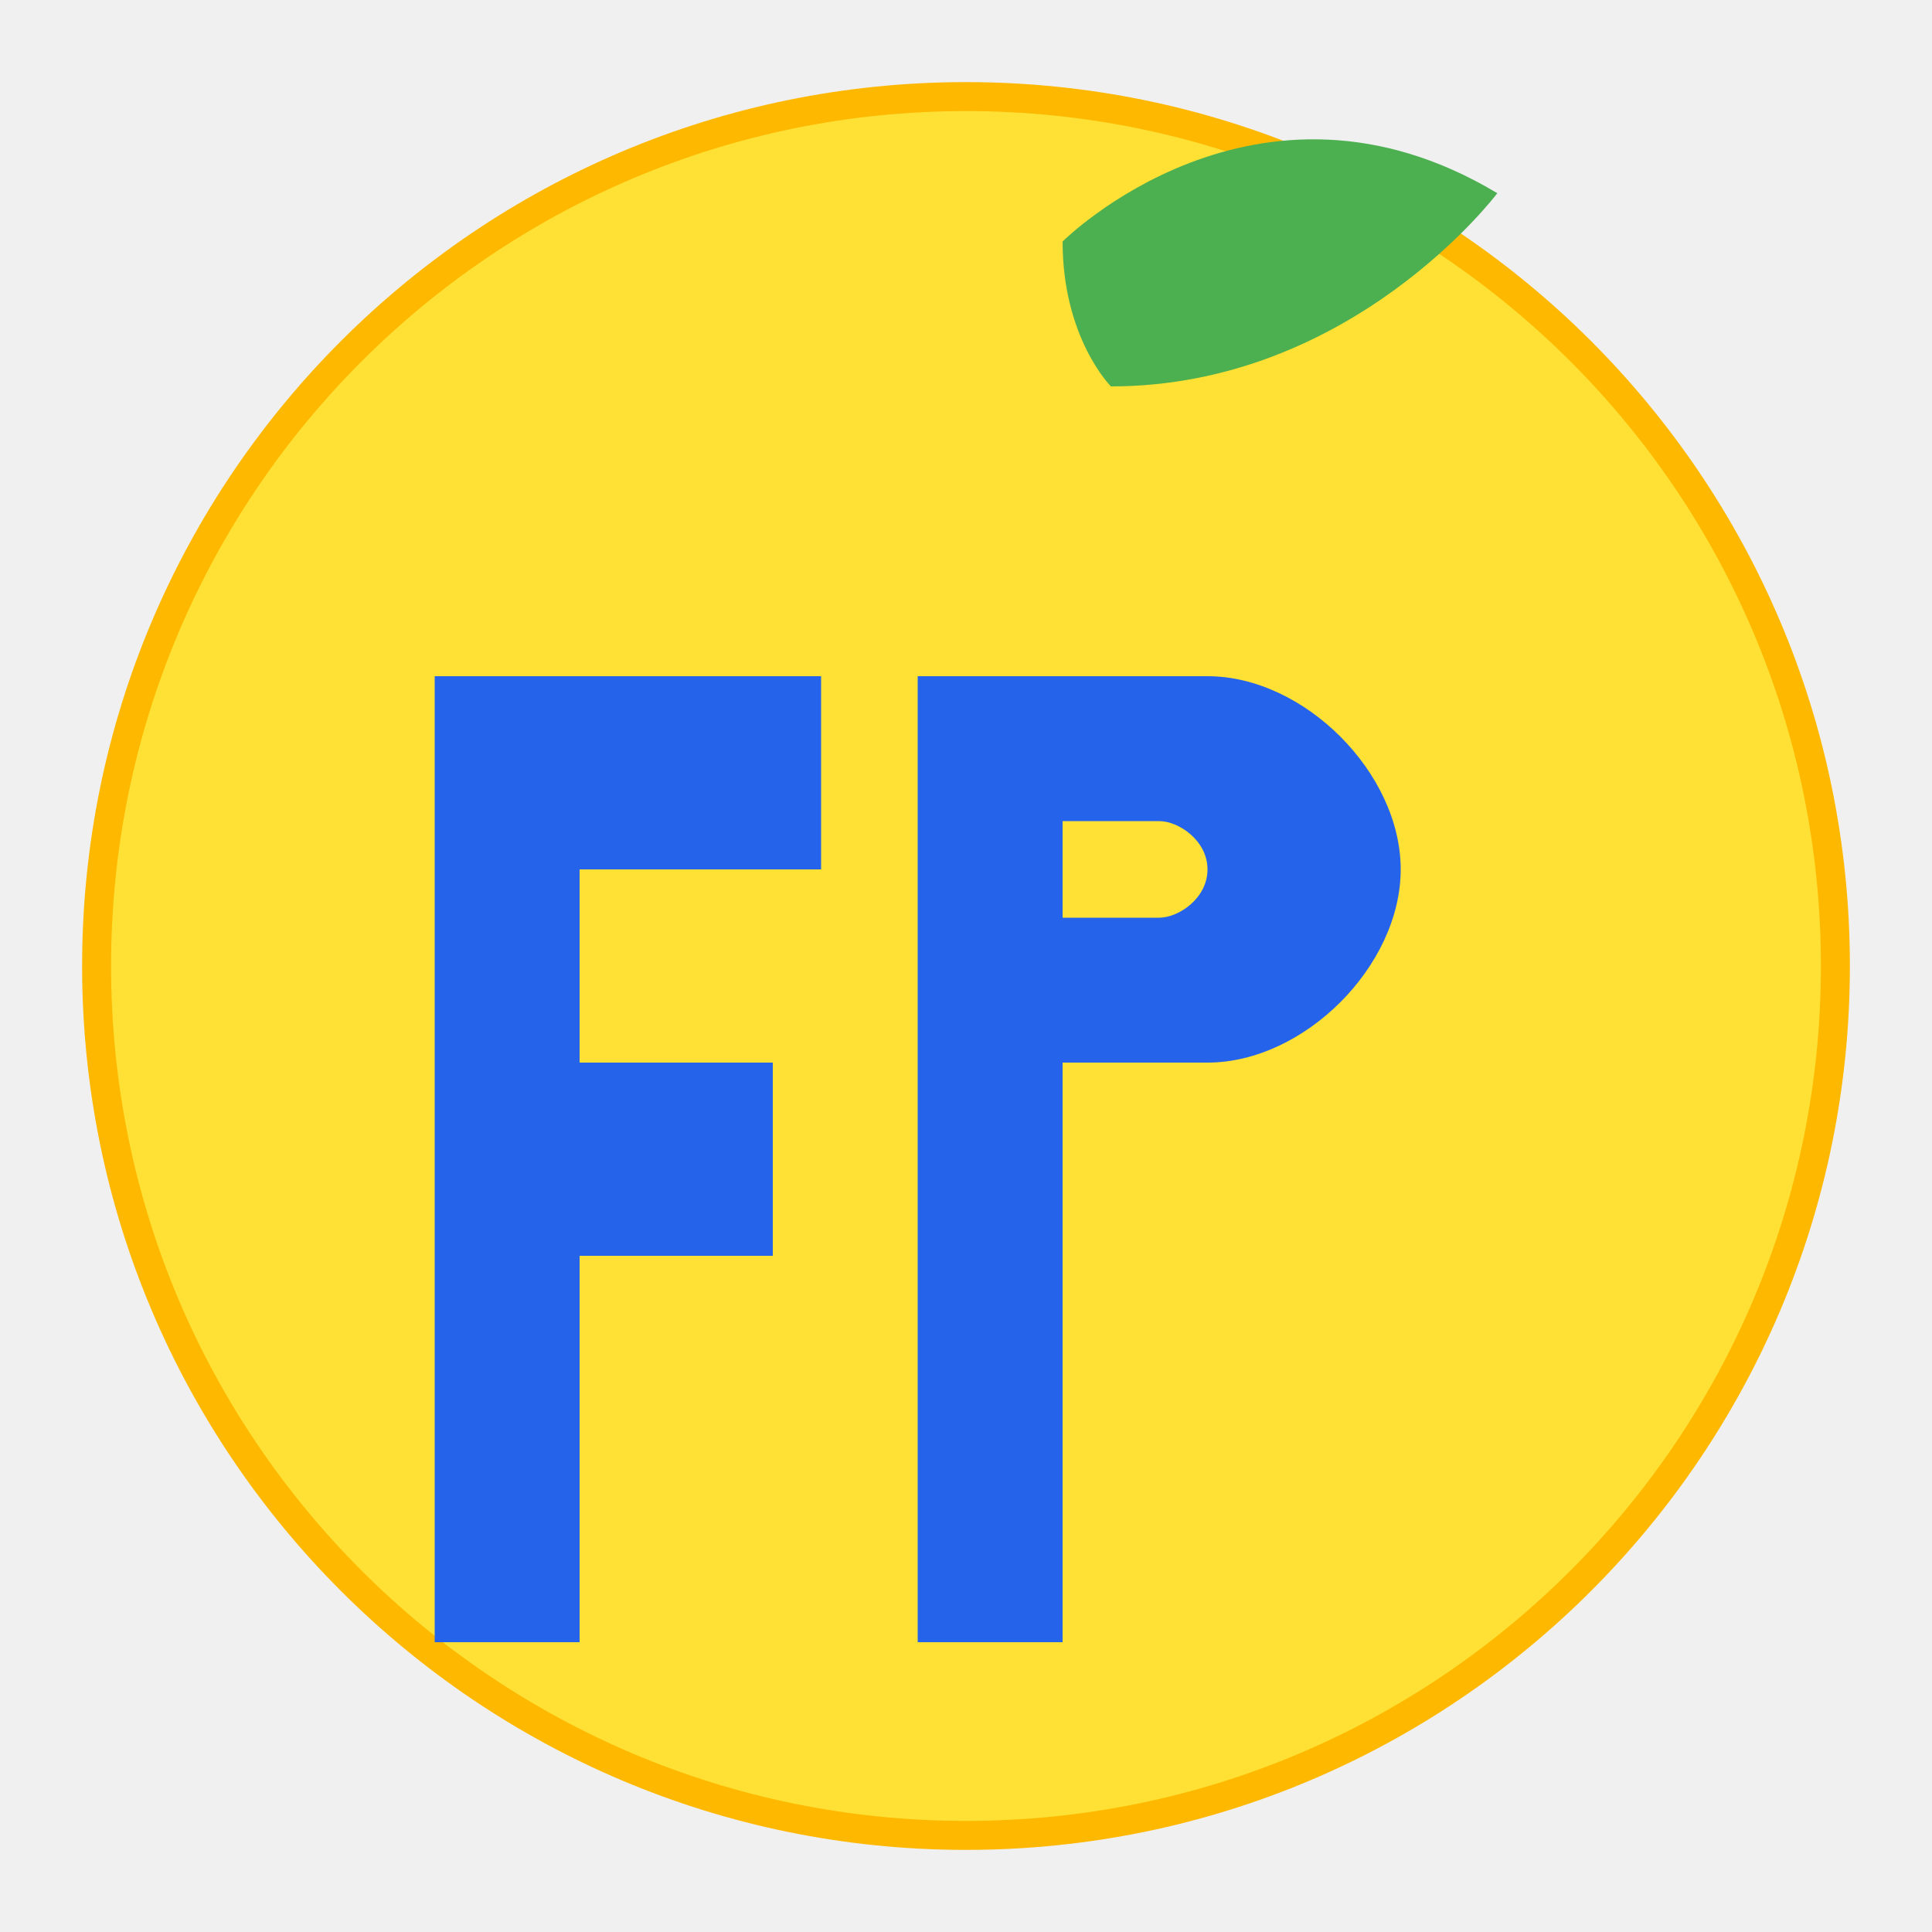
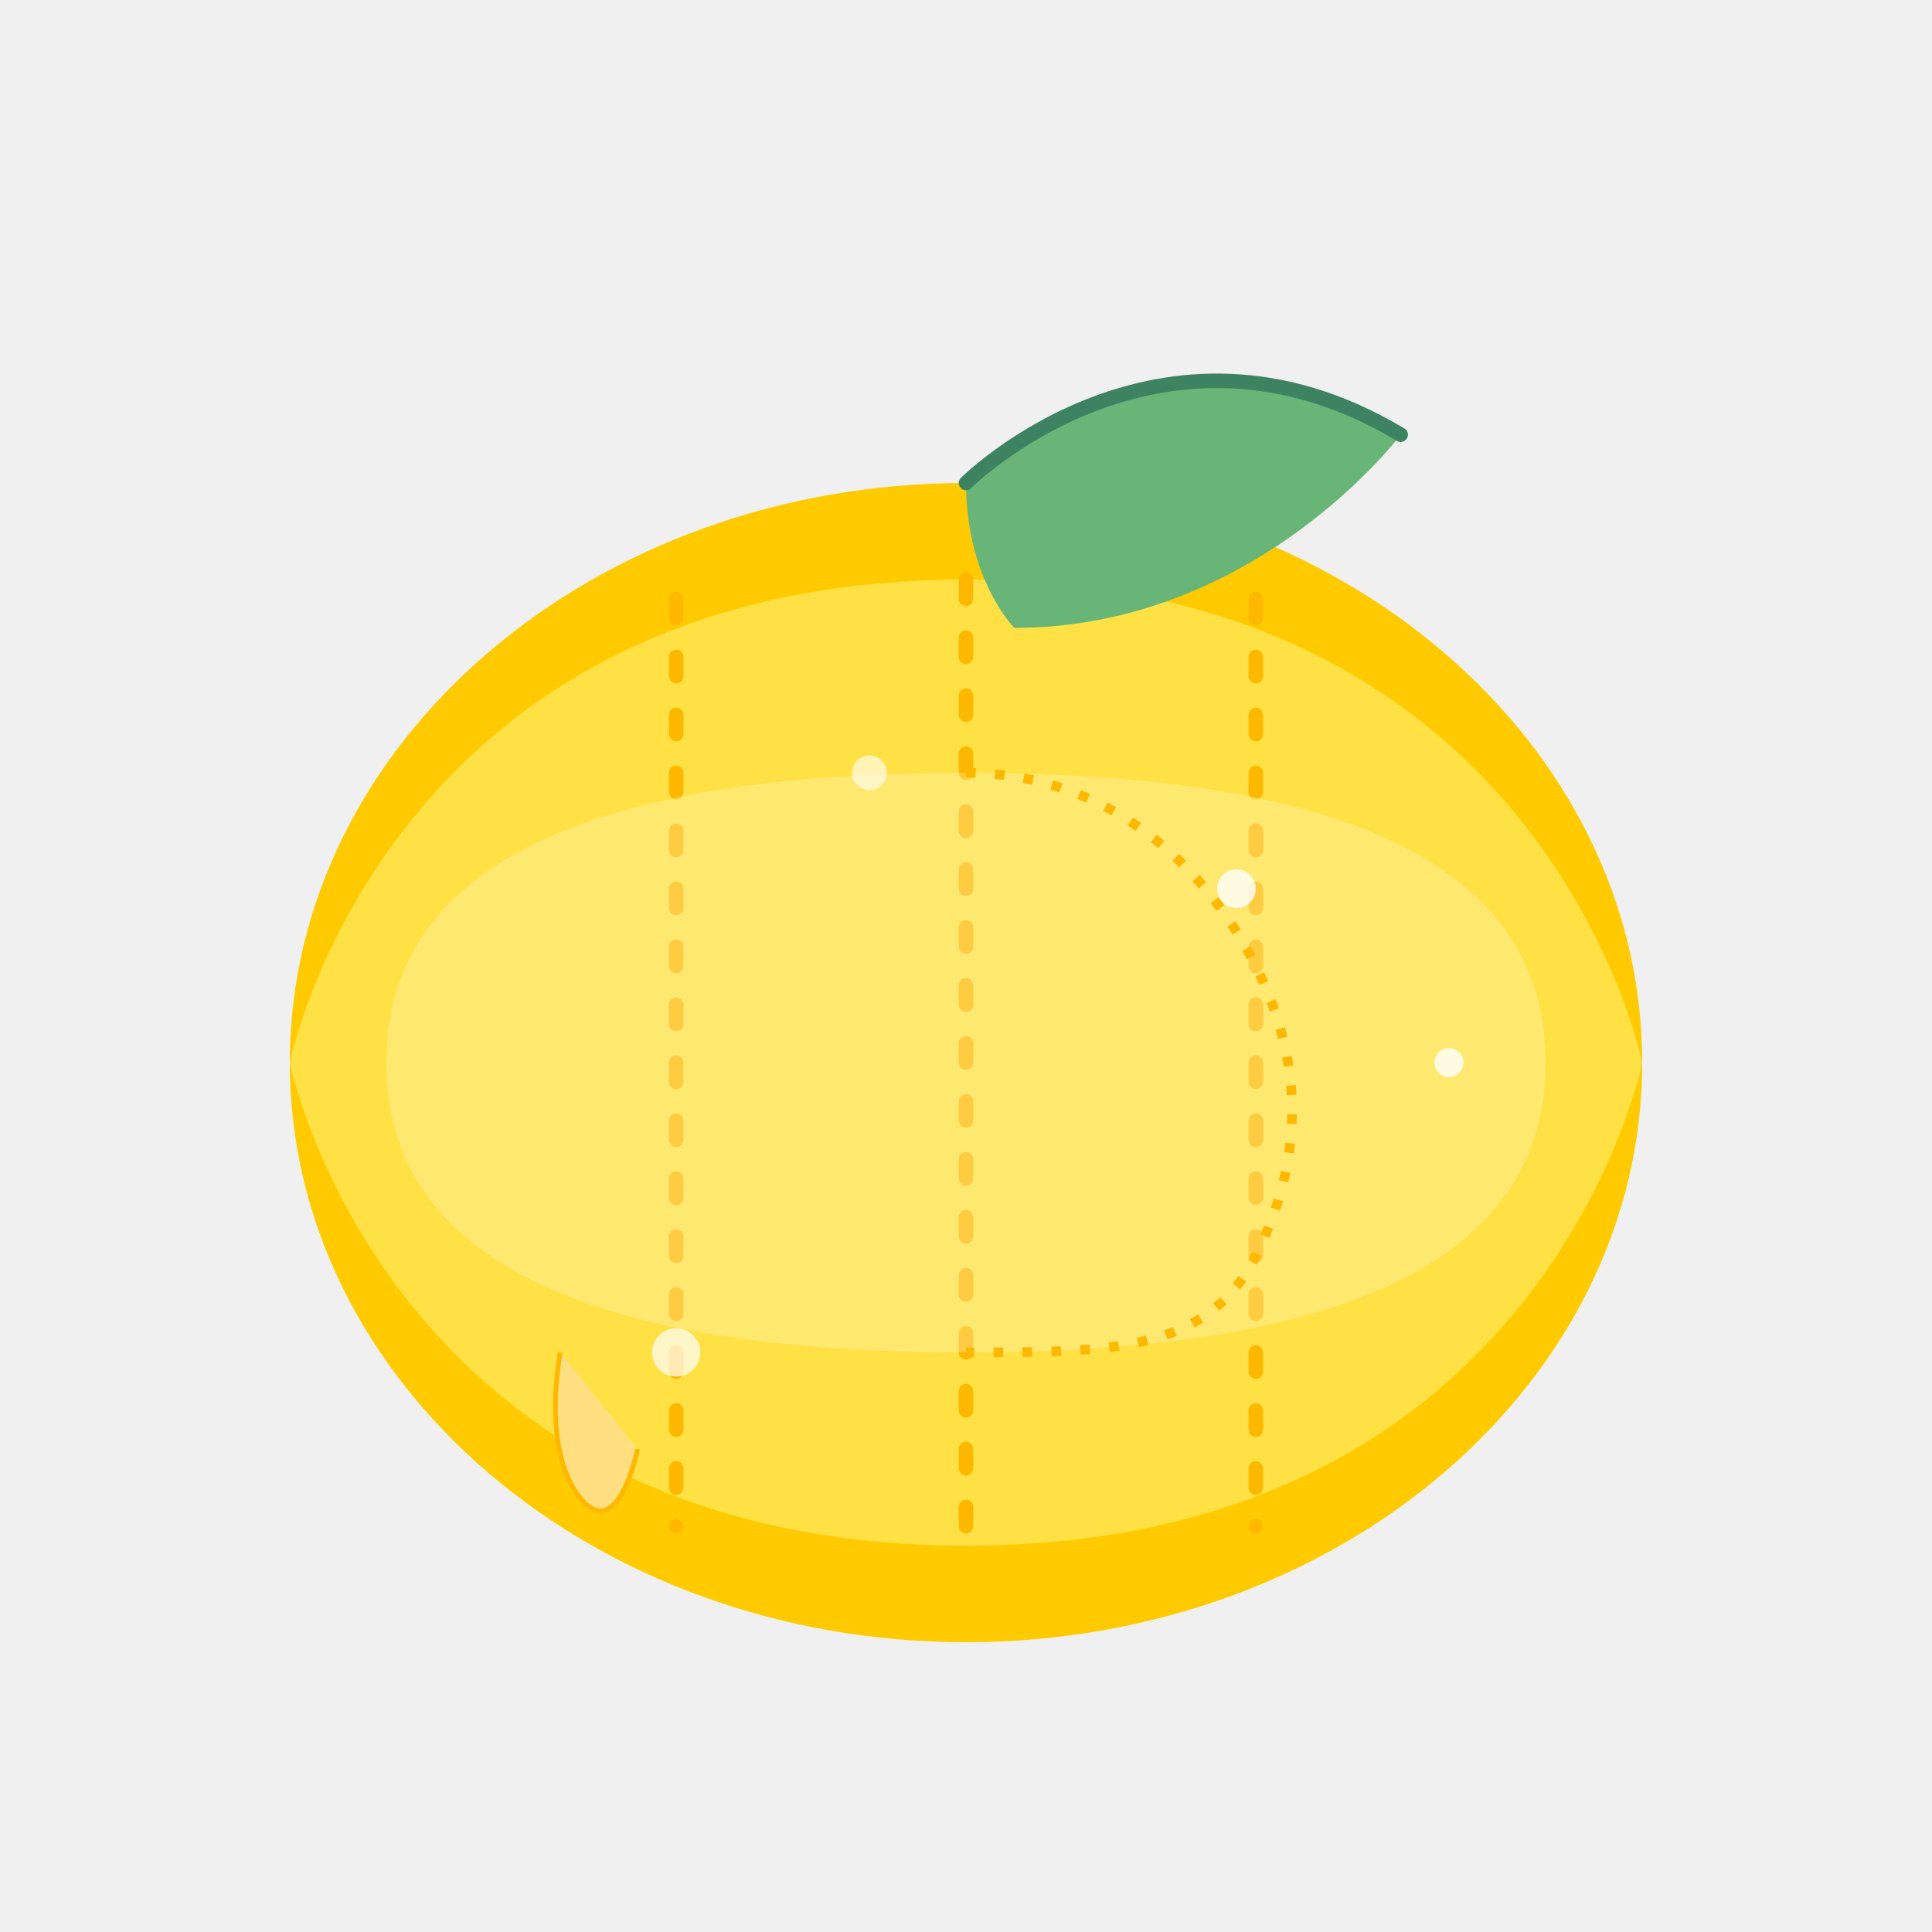
<svg xmlns="http://www.w3.org/2000/svg" width="200" height="200" viewBox="0 0 200 200" fill="none">
-   <circle cx="100" cy="100" r="90" fill="#FFE135" />
-   <path d="M100 190C149.706 190 190 149.706 190 100C190 50.294 149.706 10 100 10C50.294 10 10 50.294 10 100C10 149.706 50.294 190 100 190Z" stroke="#FFB800" stroke-width="3" />
-   <path d="M110 25C110 25 130 5 155 20C155 20 140 40 115 40C115 40 110 35 110 25Z" fill="#4CAF50" />
-   <path d="M55 70H85V90H60V110H80V130H60V170H45V70H55Z" fill="#2563EB" />
-   <path d="M95 70H125C135 70 145 80 145 90C145 100 135 110 125 110H110V170H95V70ZM110 90V95H120C122 95 125 93 125 90C125 87 122 85 120 85H110V90Z" fill="#2563EB" />
+   <ellipse cx="100" cy="110" rx="70" ry="60" fill="#FFCB00" />
+   <path d="M170 110C170 110 160 60 100 60C40 60 30 110 30 110C30 110 40 160 100 160C160 160 170 110 170 110Z" fill="#FFE145" />
+   <path d="M100 60V160" stroke="#FFB800" stroke-width="1.5" stroke-linecap="round" stroke-dasharray="2 4" />
+   <path d="M70 62L70 158" stroke="#FFB800" stroke-width="1.5" stroke-linecap="round" stroke-dasharray="2 4" />
+   <path d="M130 62L130 158" stroke="#FFB800" stroke-width="1.5" stroke-linecap="round" stroke-dasharray="2 4" />
+   <path d="M160 110C160 133.137 133.137 140 100 140C66.863 140 40 133.137 40 110C40 86.863 66.863 80 100 80C133.137 80 160 86.863 160 110Z" fill="#FFF6D6" fill-opacity="0.3" />
+   <path d="M100 80C115 80 125 90 130 100C135 110 135 120 130 130C125 140 115 140 100 140" stroke="#FFB800" stroke-width="1" stroke-dasharray="1 2" />
+   <path d="M100 50C100 50 120 30 145 45C145 45 130 65 105 65C105 65 100 60 100 50Z" fill="#69B578" />
+   <path d="M100 50C100 50 120 30 145 45" stroke="#3D8361" stroke-width="1.5" stroke-linecap="round" />
+   <circle cx="128" cy="92" r="2" fill="white" fill-opacity="0.8" />
+   <circle cx="150" cy="110" r="1.5" fill="white" fill-opacity="0.8" />
+   <circle cx="70" cy="140" r="2.5" fill="white" fill-opacity="0.7" />
+   <circle cx="90" cy="80" r="1.8" fill="white" fill-opacity="0.6" />
+   <path d="M58 140C58 140 56 150 60 155C64 160 66 150 66 150" fill="#FFDF80" />
+   <path d="M58 140C58 140 56 150 60 155C64 160 66 150 66 150" stroke="#FFB800" stroke-width="0.5" />
</svg>
